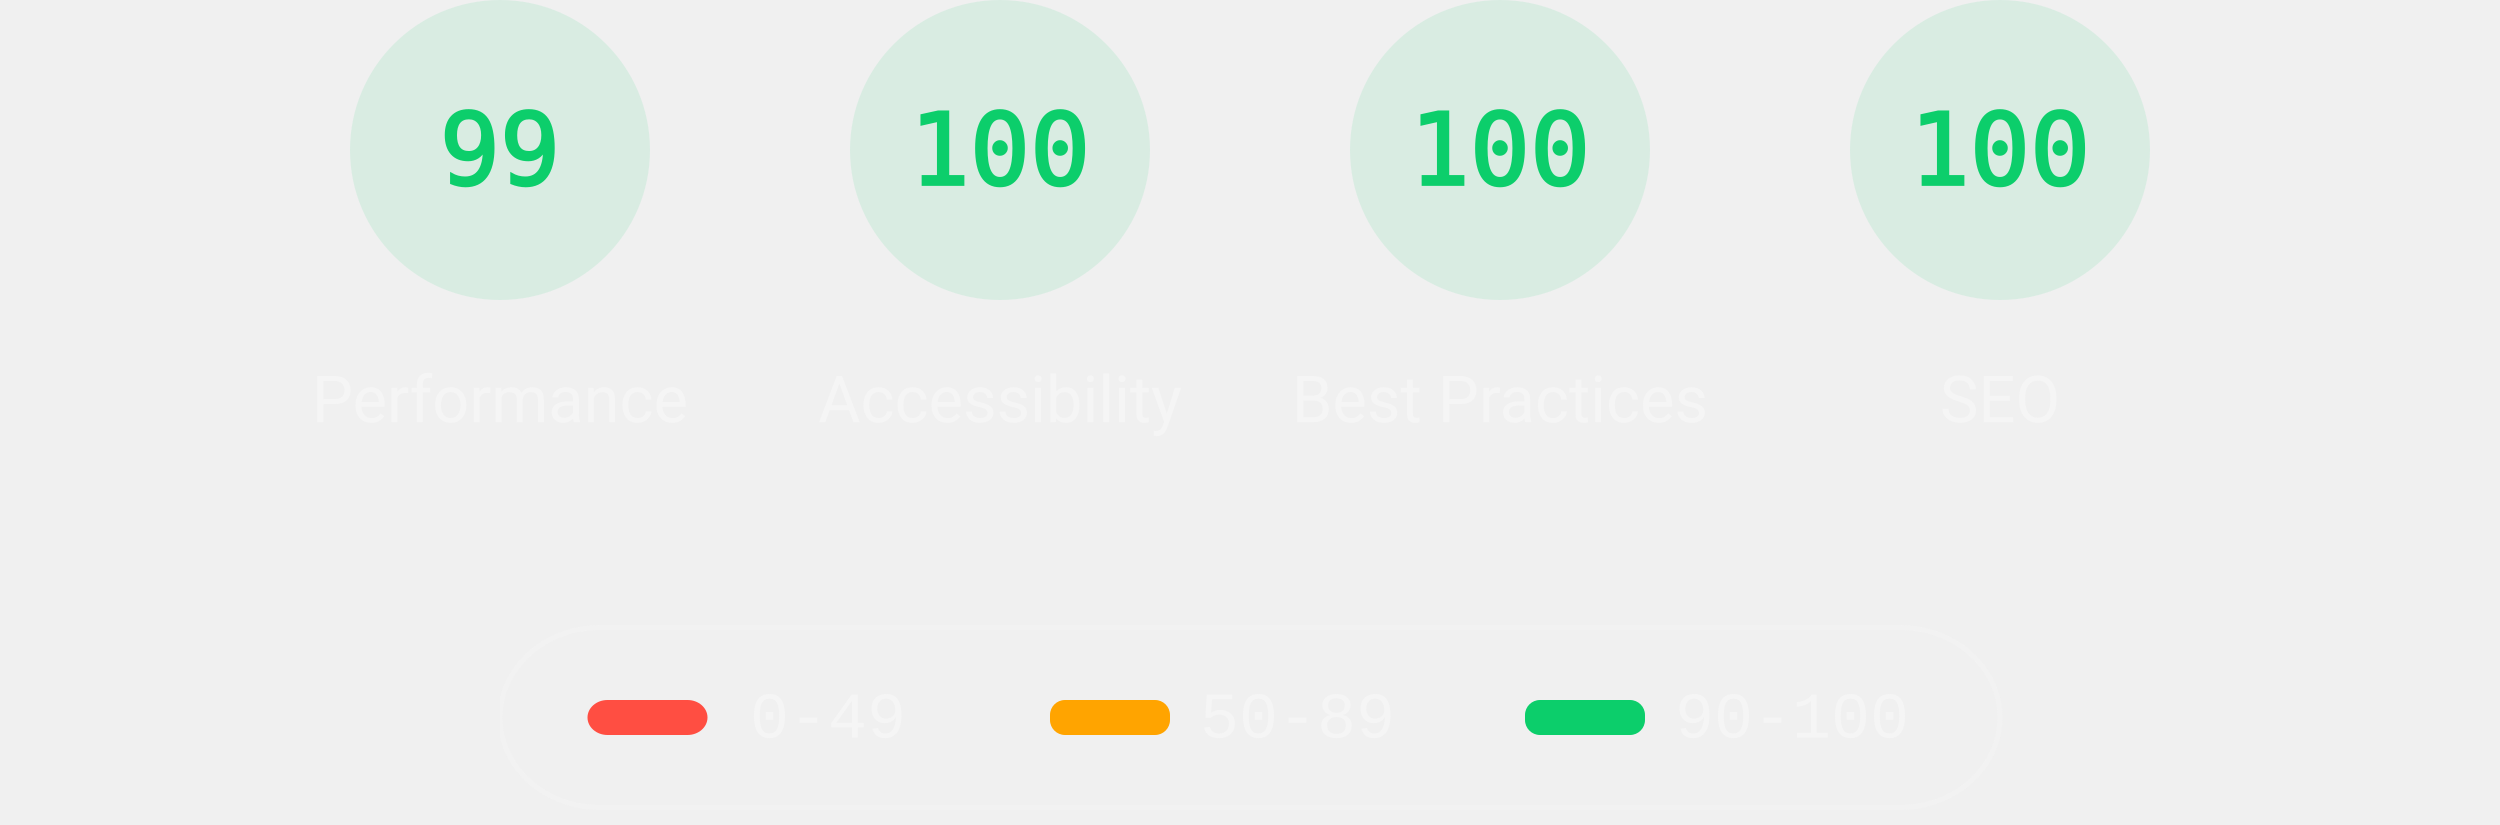
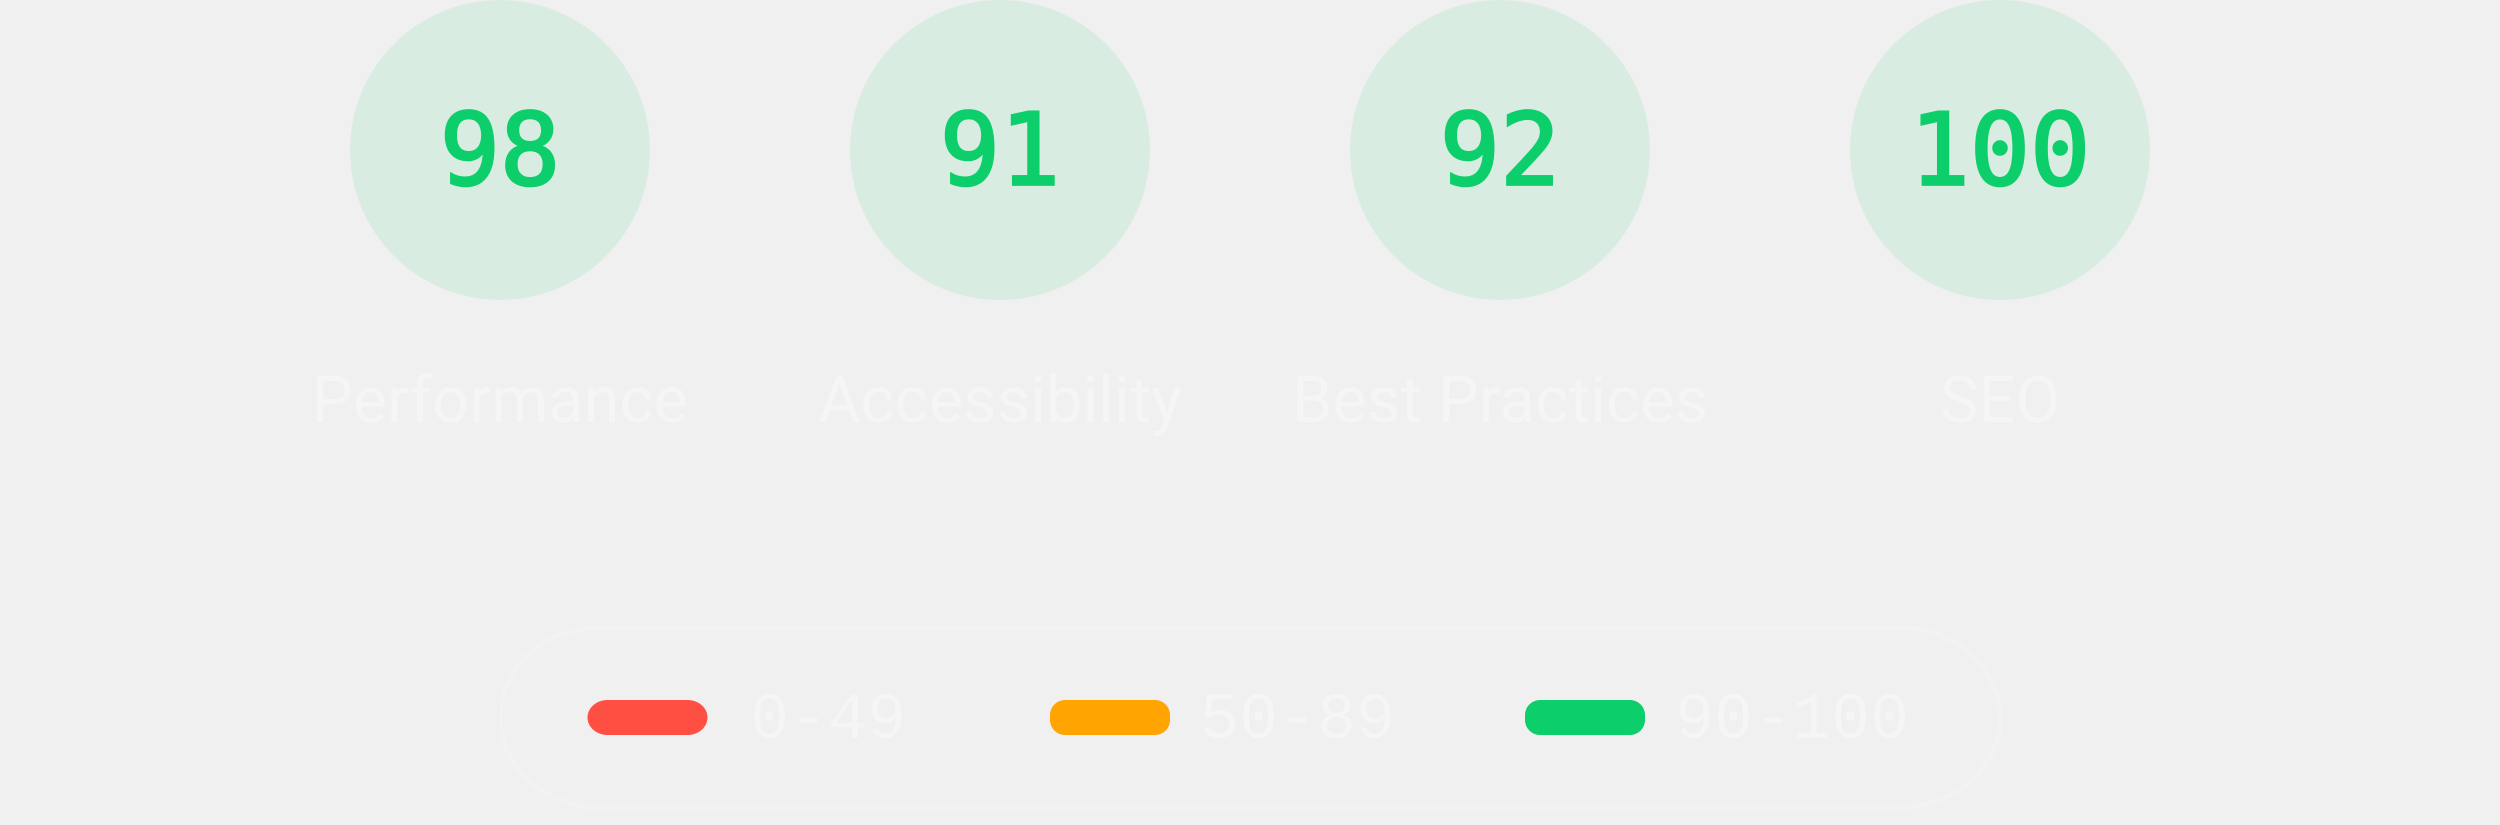
<svg xmlns="http://www.w3.org/2000/svg" class="theme--dark" fill="none" width="1000" height="330">
  <style>
			.gauge-base {
				opacity: 0.1
			}

			.gauge-arc {
				fill: none;
				animation-delay: 250ms;
				stroke-linecap: round;
				transform: rotate(-90deg);
				transform-origin: 100px 60px;
				animation: load-gauge 1s ease forwards
			}

			.guage-text {
				font-size: 40px;
				font-family: monospace;
				text-align: center
			}

			.guage-red {
				color: #ff4e42;
				fill: #ff4e42;
				stroke: #ff4e42
			}
			.guage-orange {
				color: #ffa400;
				fill: #ffa400;
				stroke: #ffa400
			}
			.guage-green {
				color: #0cce6b;
				fill: #0cce6b;
				stroke: #0cce6b
			}
			.theme--agnostic .guage-undefined {
				color: #5c5c5c;
				fill: #5c5c5c;
				stroke: #5c5c5c
			}
			.theme--light .guage-undefined {
				color: #1e1e1e;
				fill: #1e1e1e;
				stroke: #1e1e1e
			}
			.theme--dark .guage-undefined {
				color: #f5f5f5;
				fill: #f5f5f5;
				stroke: #f5f5f5
			}

			.guage-title {
				stroke: none;
				font-size: 26px;
				line-height: 26px;
				font-family: Roboto, Halvetica, Arial, sans-serif
			}
			.metric.guage-title {
				font-family: 'Courier New', Courier, monospace
			}
			.theme--agnostic .guage-title {
				color: #737373;
				fill: #737373
			}
			.theme--light .guage-title {
				color: #212121;
				fill: #212121
			}
			.theme--dark .guage-title {
				color: #f5f5f5;
				fill: #f5f5f5
			}

			@keyframes load-gauge {
				from {
					stroke-dasharray: 0 352.858
				}
			}
			.lh-gauge--pwa__disc {
				fill: #e0e0e0
			}
			.lh-gauge--pwa__logo {
				position: relative;
				fill: #b0b0b0
			}
			.lh-gauge--pwa__invisible {
				display: none
			}
			.lh-gauge--pwa__visible {
				display: inline
			}
			.guage-invisible {
				display: none
			}
			.lh-gauge--pwa__logo--primary-color {
				fill: #304ffe
			}
			.theme--agnostic .lh-gauge--pwa__logo--secondary-color {
				fill: #787878
			}
			.theme--light .lh-gauge--pwa__logo--secondary-color {
				fill: #3d3d3d
			}
			.theme--dark .lh-gauge--pwa__logo--secondary-color {
				fill: #d8b6b6
			}
			.theme--light #svg_2 {
				stroke: #00000022
			}
			.theme--agnostic #svg_2 {
				stroke: #616161
			}
			.theme--light #svg_2 {
				stroke: #00000022
			}
			.theme--dark #svg_2 {
				stroke: #f5f5f566
			}
		</style>
  <svg class="guage-div guage-perf guage-green" viewBox="0 0 200 200" width="200" height="200" x="100" y="0">
    <circle class="gauge-base" r="56" cx="100" cy="60" stroke-width="8" />
-     <circle class="gauge-arc guage-arc-1" r="56" cx="100" cy="60" stroke-width="8" style="stroke-dasharray: 348.339, 351.858;" />
-     <text class="guage-text" x="100px" y="60px" alignment-baseline="central" dominant-baseline="central" text-anchor="middle">99</text>
+     <circle class="gauge-arc guage-arc-1" r="56" cx="100" cy="60" stroke-width="8" style="stroke-dasharray: 344.821, 351.858;" />
+     <text class="guage-text" x="100px" y="60px" alignment-baseline="central" dominant-baseline="central" text-anchor="middle">98</text>
    <text class="guage-title" x="100px" y="160px" alignment-baseline="central" dominant-baseline="central" text-anchor="middle">Performance</text>
  </svg>
  <svg class="guage-div guage-acc guage-green" viewBox="0 0 200 200" width="200" height="200" x="300" y="0">
    <circle class="gauge-base" r="56" cx="100" cy="60" stroke-width="8" />
-     <circle class="gauge-arc guage-arc-2" r="56" cx="100" cy="60" stroke-width="8" style="stroke-dasharray: 351.858, 351.858;" />
-     <text class="guage-text" x="100px" y="60px" alignment-baseline="central" dominant-baseline="central" text-anchor="middle">100</text>
+     <circle class="gauge-arc guage-arc-2" r="56" cx="100" cy="60" stroke-width="8" style="stroke-dasharray: 320.191, 351.858;" />
+     <text class="guage-text" x="100px" y="60px" alignment-baseline="central" dominant-baseline="central" text-anchor="middle">91</text>
    <text class="guage-title" x="100px" y="160px" alignment-baseline="central" dominant-baseline="central" text-anchor="middle">Accessibility</text>
  </svg>
  <svg class="guage-div guage-best guage-green" viewBox="0 0 200 200" width="200" height="200" x="500" y="0">
    <circle class="gauge-base" r="56" cx="100" cy="60" stroke-width="8" />
-     <circle class="gauge-arc guage-arc-3" r="56" cx="100" cy="60" stroke-width="8" style="stroke-dasharray: 351.858, 351.858;" />
-     <text class="guage-text" x="100px" y="60px" alignment-baseline="central" dominant-baseline="central" text-anchor="middle">100</text>
+     <circle class="gauge-arc guage-arc-3" r="56" cx="100" cy="60" stroke-width="8" style="stroke-dasharray: 323.709, 351.858;" />
+     <text class="guage-text" x="100px" y="60px" alignment-baseline="central" dominant-baseline="central" text-anchor="middle">92</text>
    <text class="guage-title" x="100px" y="160px" alignment-baseline="central" dominant-baseline="central" text-anchor="middle">Best Practices</text>
  </svg>
  <svg class="guage-div guage-seo guage-green" viewBox="0 0 200 200" width="200" height="200" x="700" y="0">
    <circle class="gauge-base" r="56" cx="100" cy="60" stroke-width="8" />
    <circle class="gauge-arc guage-arc-4" r="56" cx="100" cy="60" stroke-width="8" style="stroke-dasharray: 351.858, 351.858;" />
    <text class="guage-text" x="100px" y="60px" alignment-baseline="central" dominant-baseline="central" text-anchor="middle">100</text>
    <text class="guage-title" x="100px" y="160px" alignment-baseline="central" dominant-baseline="central" text-anchor="middle">SEO</text>
  </svg>
  <svg class="guage-div guage-pwa guage-invisible" viewBox="0 0 200 200" width="200" height="200" x="900" y="0">
    <svg viewBox="0 0 60 60" width="112" height="112" x="44" y="4">
      <defs>
        <linearGradient id="lh-gauge--pwa__check-circle__gradient-0" x1="50%" y1="0%" x2="50%" y2="100%">
          <stop stop-color="#00C852" offset="0%" />
          <stop stop-color="#009688" offset="100%" />
        </linearGradient>
        <linearGradient id="lh-gauge--pwa__installable__shadow-gradient-0" x1="76.056%" x2="24.111%" y1="82.995%" y2="24.735%">
          <stop stop-color="#A5D6A7" offset="0%" />
          <stop stop-color="#80CBC4" offset="100%" />
        </linearGradient>
        <linearGradient id="lh-gauge--pwa__fast-reliable__shadow-gradient-0" x1="76.056%" y1="82.995%" x2="25.678%" y2="26.493%">
          <stop stop-color="#64B5F6" offset="0%" />
          <stop stop-color="#2979FF" offset="100%" />
        </linearGradient>
        <g id="lh-gauge--pwa__fast-reliable-badge-0">
          <circle fill="#FFFFFF" cx="10" cy="10" r="10" />
          <path fill="#304FFE" d="M10 3.58l5.25 2.34v3.5c0 3.23-2.24 6.26-5.25 7-3.01-.74-5.25-3.77-5.25-7v-3.5L10 3.58zm-.47 10.74l2.76-4.83.03-.07c.04-.08 0-.24-.22-.24h-1.64l.47-3.26h-.47l-2.7 4.77c-.02.01.05-.1-.04.05-.09.16-.1.31.18.31h1.63l-.47 3.27h.47z" />
        </g>
        <g id="lh-gauge--pwa__installable-badge-0">
          <circle fill="#FFFFFF" cx="10" cy="10" r="10" />
          <path fill="#009688" d="M10 4.167A5.835 5.835 0 0 0 4.167 10 5.835 5.835 0 0 0 10 15.833 5.835 5.835 0 0 0 15.833 10 5.835 5.835 0 0 0 10 4.167zm2.917 6.416h-2.334v2.334H9.417v-2.334H7.083V9.417h2.334V7.083h1.166v2.334h2.334v1.166z" />
        </g>
      </defs>
      <g stroke="none" fill-rule="nonzero">
        <circle class="lh-gauge--pwa__disc" cx="30" cy="30" r="30" />
        <g class="lh-gauge--pwa__logo">
          <path d="M35.66 19.39l.7-1.75h2L37.4 15 38.6 12l3.4 9h-2.51l-.58-1.61z" />
          <path d="M33.52 21l3.65-9h-2.42l-2.5 5.82L30.5 12h-1.86l-1.9 5.82-1.35-2.65-1.21 3.72L25.4 21h2.38l1.72-5.2 1.64 5.2z" />
          <path fill-rule="nonzero" d="M20.3 17.91h1.48c.45 0 .85-.05 1.2-.15l.39-1.18 1.07-3.3a2.64 2.64 0 0 0-.28-.37c-.55-.6-1.36-.91-2.42-.91H18v9h2.3V17.9zm1.96-3.84c.22.22.33.5.33.87 0 .36-.1.65-.29.87-.2.23-.59.35-1.15.35h-.86v-2.41h.87c.52 0 .89.1 1.1.32z" />
        </g>
        <rect class="lh-gauge--pwa__component lh-gauge--pwa__na-line lh-gauge--pwa__invisible" fill="#FFFFFF" x="20" y="32" width="20" height="4" rx="2" />
        <g class="lh-gauge--pwa__component lh-gauge--pwa__fast-reliable-badge lh-gauge--pwa__invisible" transform="translate(20, 29)">
          <path fill="url(#lh-gauge--pwa__fast-reliable__shadow-gradient-0)" d="M33.63 19.49A30 30 0 0 1 16.2 30.36L3 17.14 17.14 3l16.49 16.49z" />
          <use href="#lh-gauge--pwa__fast-reliable-badge-0" />
        </g>
        <g class="lh-gauge--pwa__component lh-gauge--pwa__installable-badge lh-gauge--pwa__invisible" transform="translate(20, 29)">
          <path fill="url(#lh-gauge--pwa__installable__shadow-gradient-0)" d="M33.629 19.487c-4.272 5.453-10.391 9.39-17.415 10.869L3 17.142 17.142 3 33.63 19.487z" />
          <use href="#lh-gauge--pwa__installable-badge-0" />
        </g>
        <g class="lh-gauge--pwa__component lh-gauge--pwa__fast-reliable-installable-badges lh-gauge--pwa__invisible">
          <g transform="translate(8, 29)">
            <path fill="url(#lh-gauge--pwa__fast-reliable__shadow-gradient-0)" d="M16.321 30.463L3 17.143 17.142 3l22.365 22.365A29.864 29.864 0 0 1 22 31c-1.942 0-3.84-.184-5.679-.537z" />
            <use href="#lh-gauge--pwa__fast-reliable-badge-0" />
          </g>
          <g transform="translate(32, 29)">
            <path fill="url(#lh-gauge--pwa__installable__shadow-gradient-0)" d="M25.982 11.84a30.107 30.107 0 0 1-13.08 15.203L3 17.143 17.142 3l8.84 8.84z" />
            <use href="#lh-gauge--pwa__installable-badge-0" />
          </g>
        </g>
        <g class="lh-gauge--pwa__component lh-gauge--pwa__check-circle lh-gauge--pwa__invisible" transform="translate(18, 28)">
          <circle fill="#FFFFFF" cx="12" cy="12" r="12" />
          <path fill="url(#lh-gauge--pwa__check-circle__gradient-0)" d="M12 2a10 10 0 1 0 0 20 10 10 0 0 0 0-20zm-2 15l-5-5 1.41-1.41L10 14.17l7.59-7.59L19 8l-9 9z" />
        </g>
      </g>
    </svg>
    <text class="guage-title" y="160px" alignment-baseline="central" dominant-baseline="central" text-anchor="middle">
      <tspan x="100px" dy="-6px">Progressive</tspan>
      <tspan x="100px" dy="30px">Web App</tspan>
    </text>
  </svg>
  <svg width="604" height="76" x="200" y="250">
    <g>
      <rect fill="none" id="canvas_background" height="80" width="604" y="-1" x="-1" />
      <g display="none" overflow="visible" y="0" x="0" height="100%" width="100%" id="canvasGrid">
        <rect fill="url(#gridpattern)" stroke-width="0" y="0" x="0" height="100%" width="100%" />
      </g>
    </g>
    <g>
      <rect fill-opacity="0" stroke-width="2" rx="40" id="svg_2" height="72" width="600" y="1" x="0" fill="#000000" />
      <rect stroke="#000" rx="8" id="svg_3" height="14" width="48" y="30" x="35" stroke-opacity="null" stroke-width="0" fill="#ff4e42" />
      <rect stroke="#000" rx="6" id="svg_4" height="14" width="48" y="30" x="220" stroke-opacity="null" stroke-width="0" fill="#ffa400" />
      <rect stroke="#000" rx="6" id="svg_5" height="14" width="48" y="30" x="410" stroke-opacity="null" stroke-width="0" fill="#0cce6b" />
      <text class="metric guage-title" xml:space="preserve" text-anchor="start" font-size="26" id="svg_6" y="45" x="100" stroke-opacity="null" stroke-width="0" stroke="#000">0-49</text>
      <text class="metric guage-title" xml:space="preserve" text-anchor="start" font-size="26" id="svg_7" y="45" x="280" stroke-opacity="null" stroke-width="0" stroke="#000">50-89</text>
      <text class="metric guage-title" xml:space="preserve" text-anchor="start" font-size="26" id="svg_8" y="45" x="470" stroke-opacity="null" stroke-width="0" stroke="#000">90-100</text>
    </g>
  </svg>
</svg>
